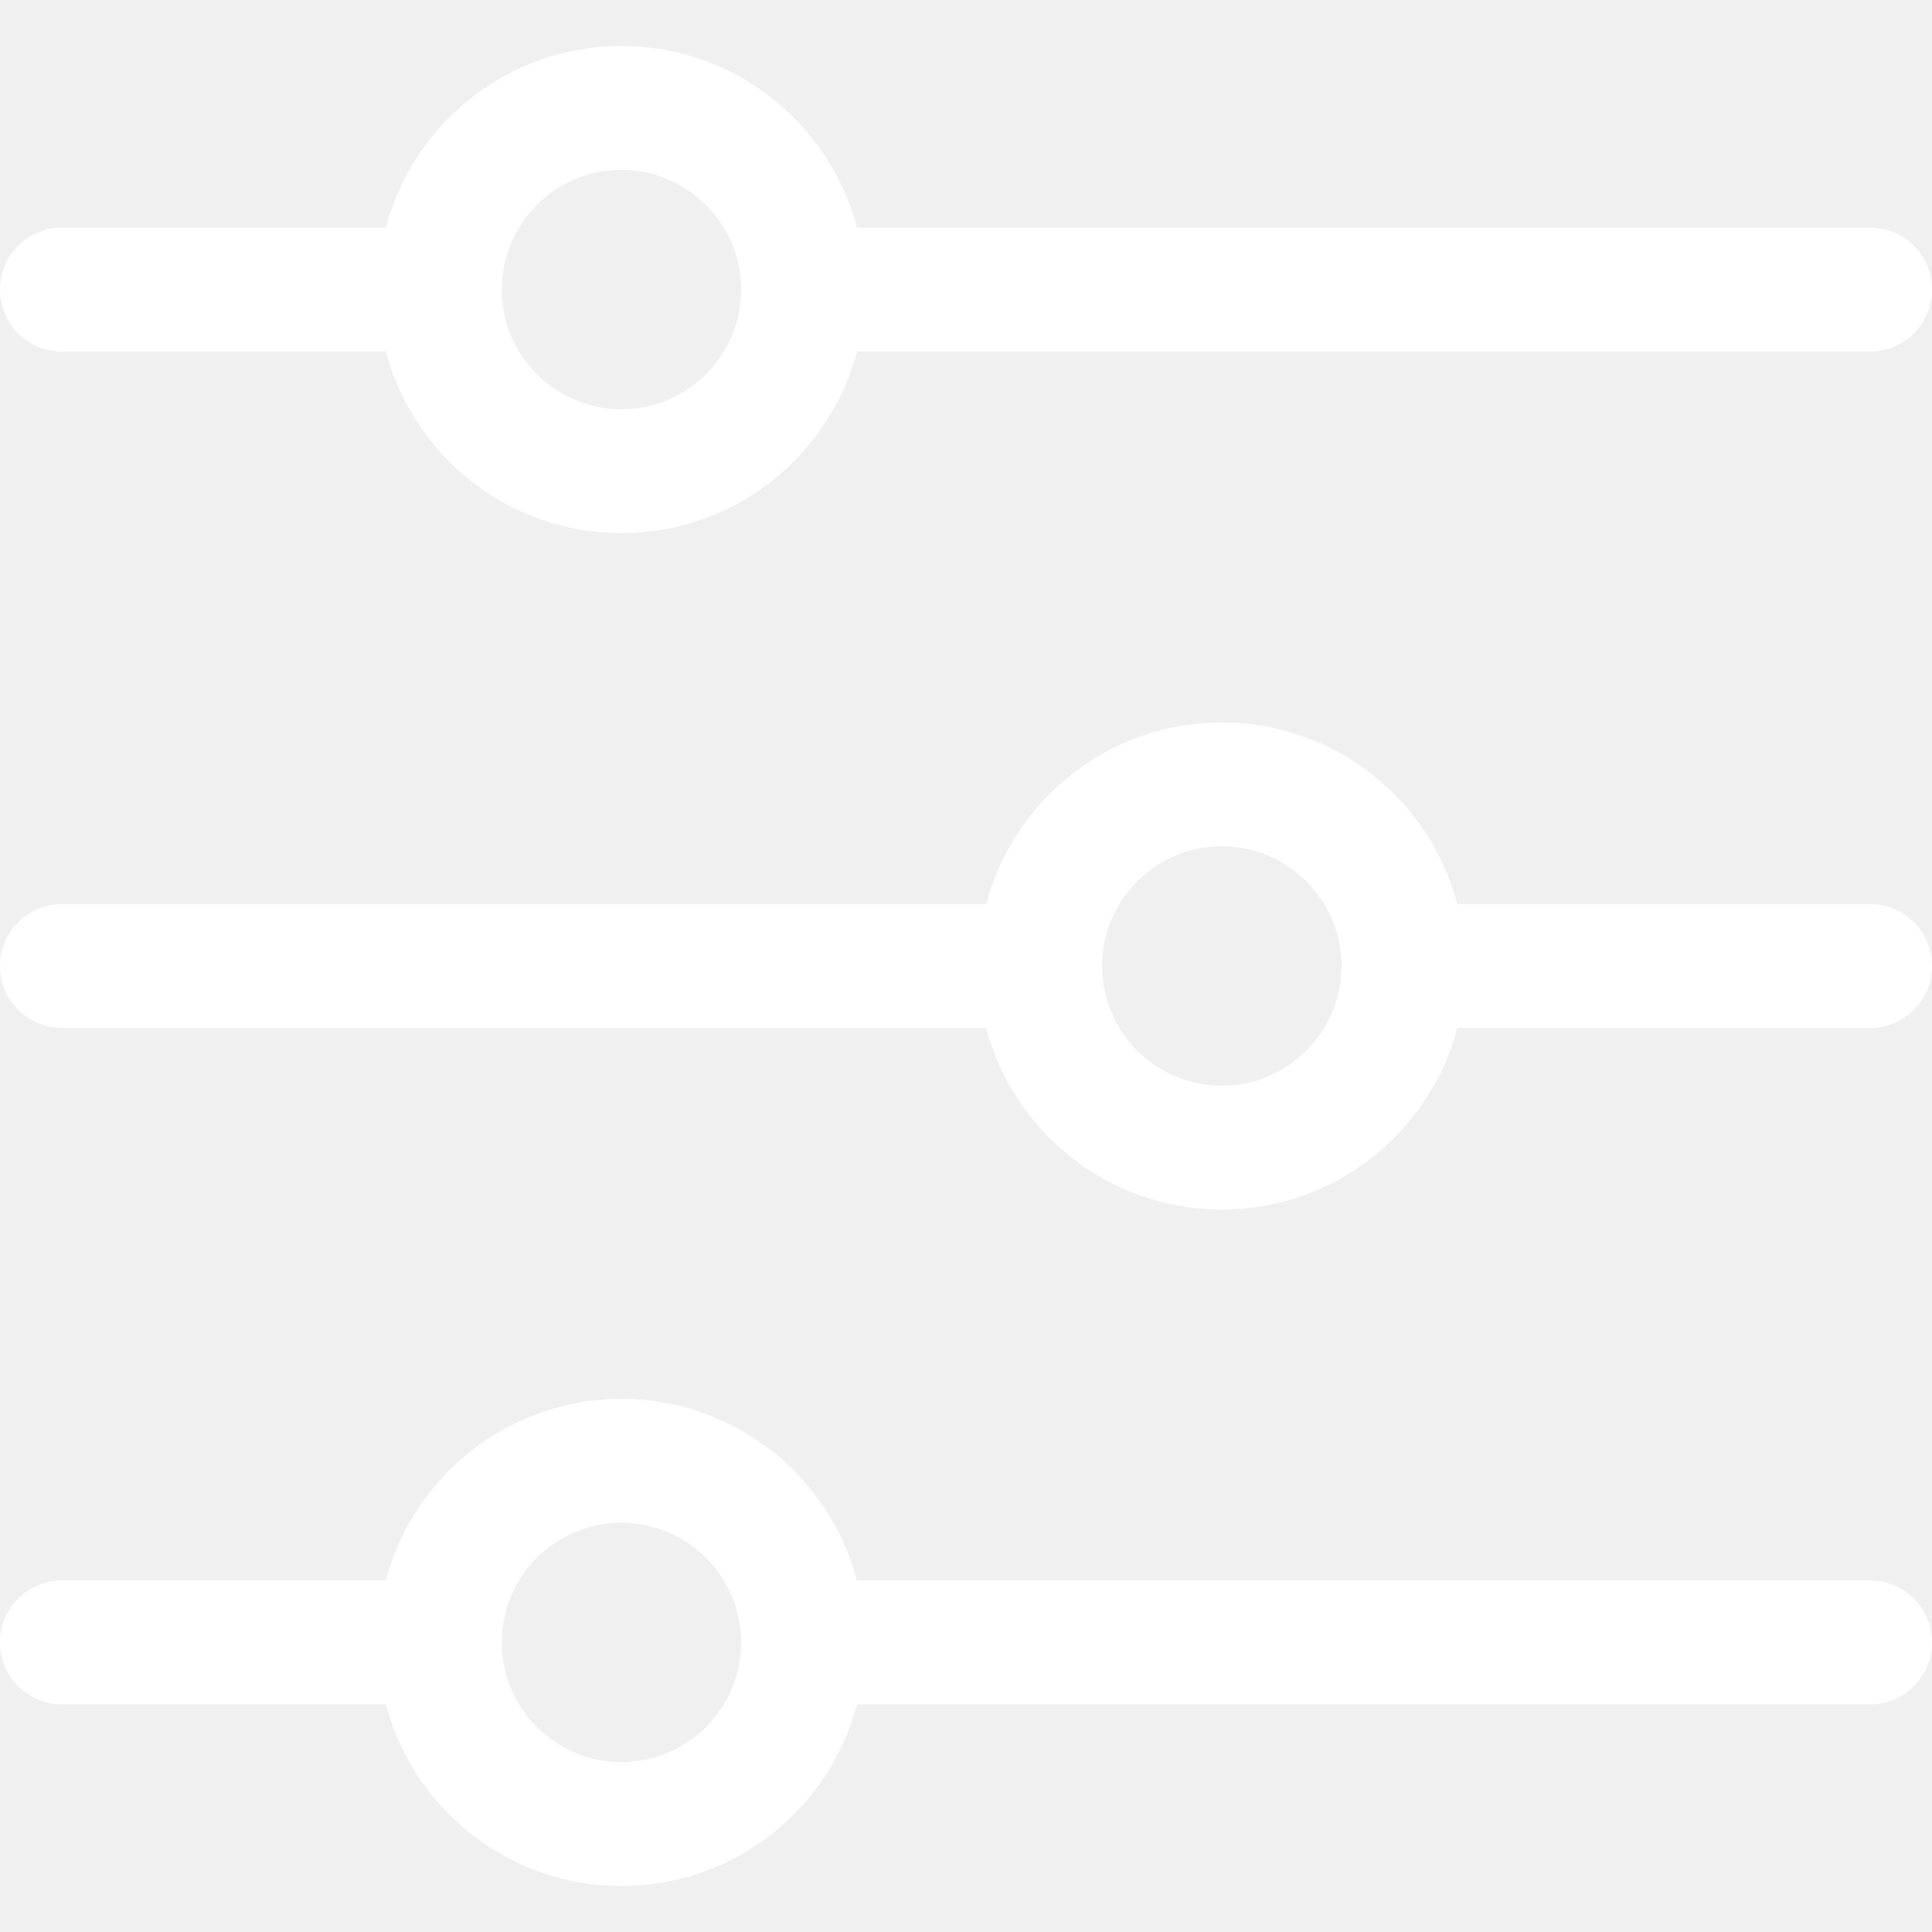
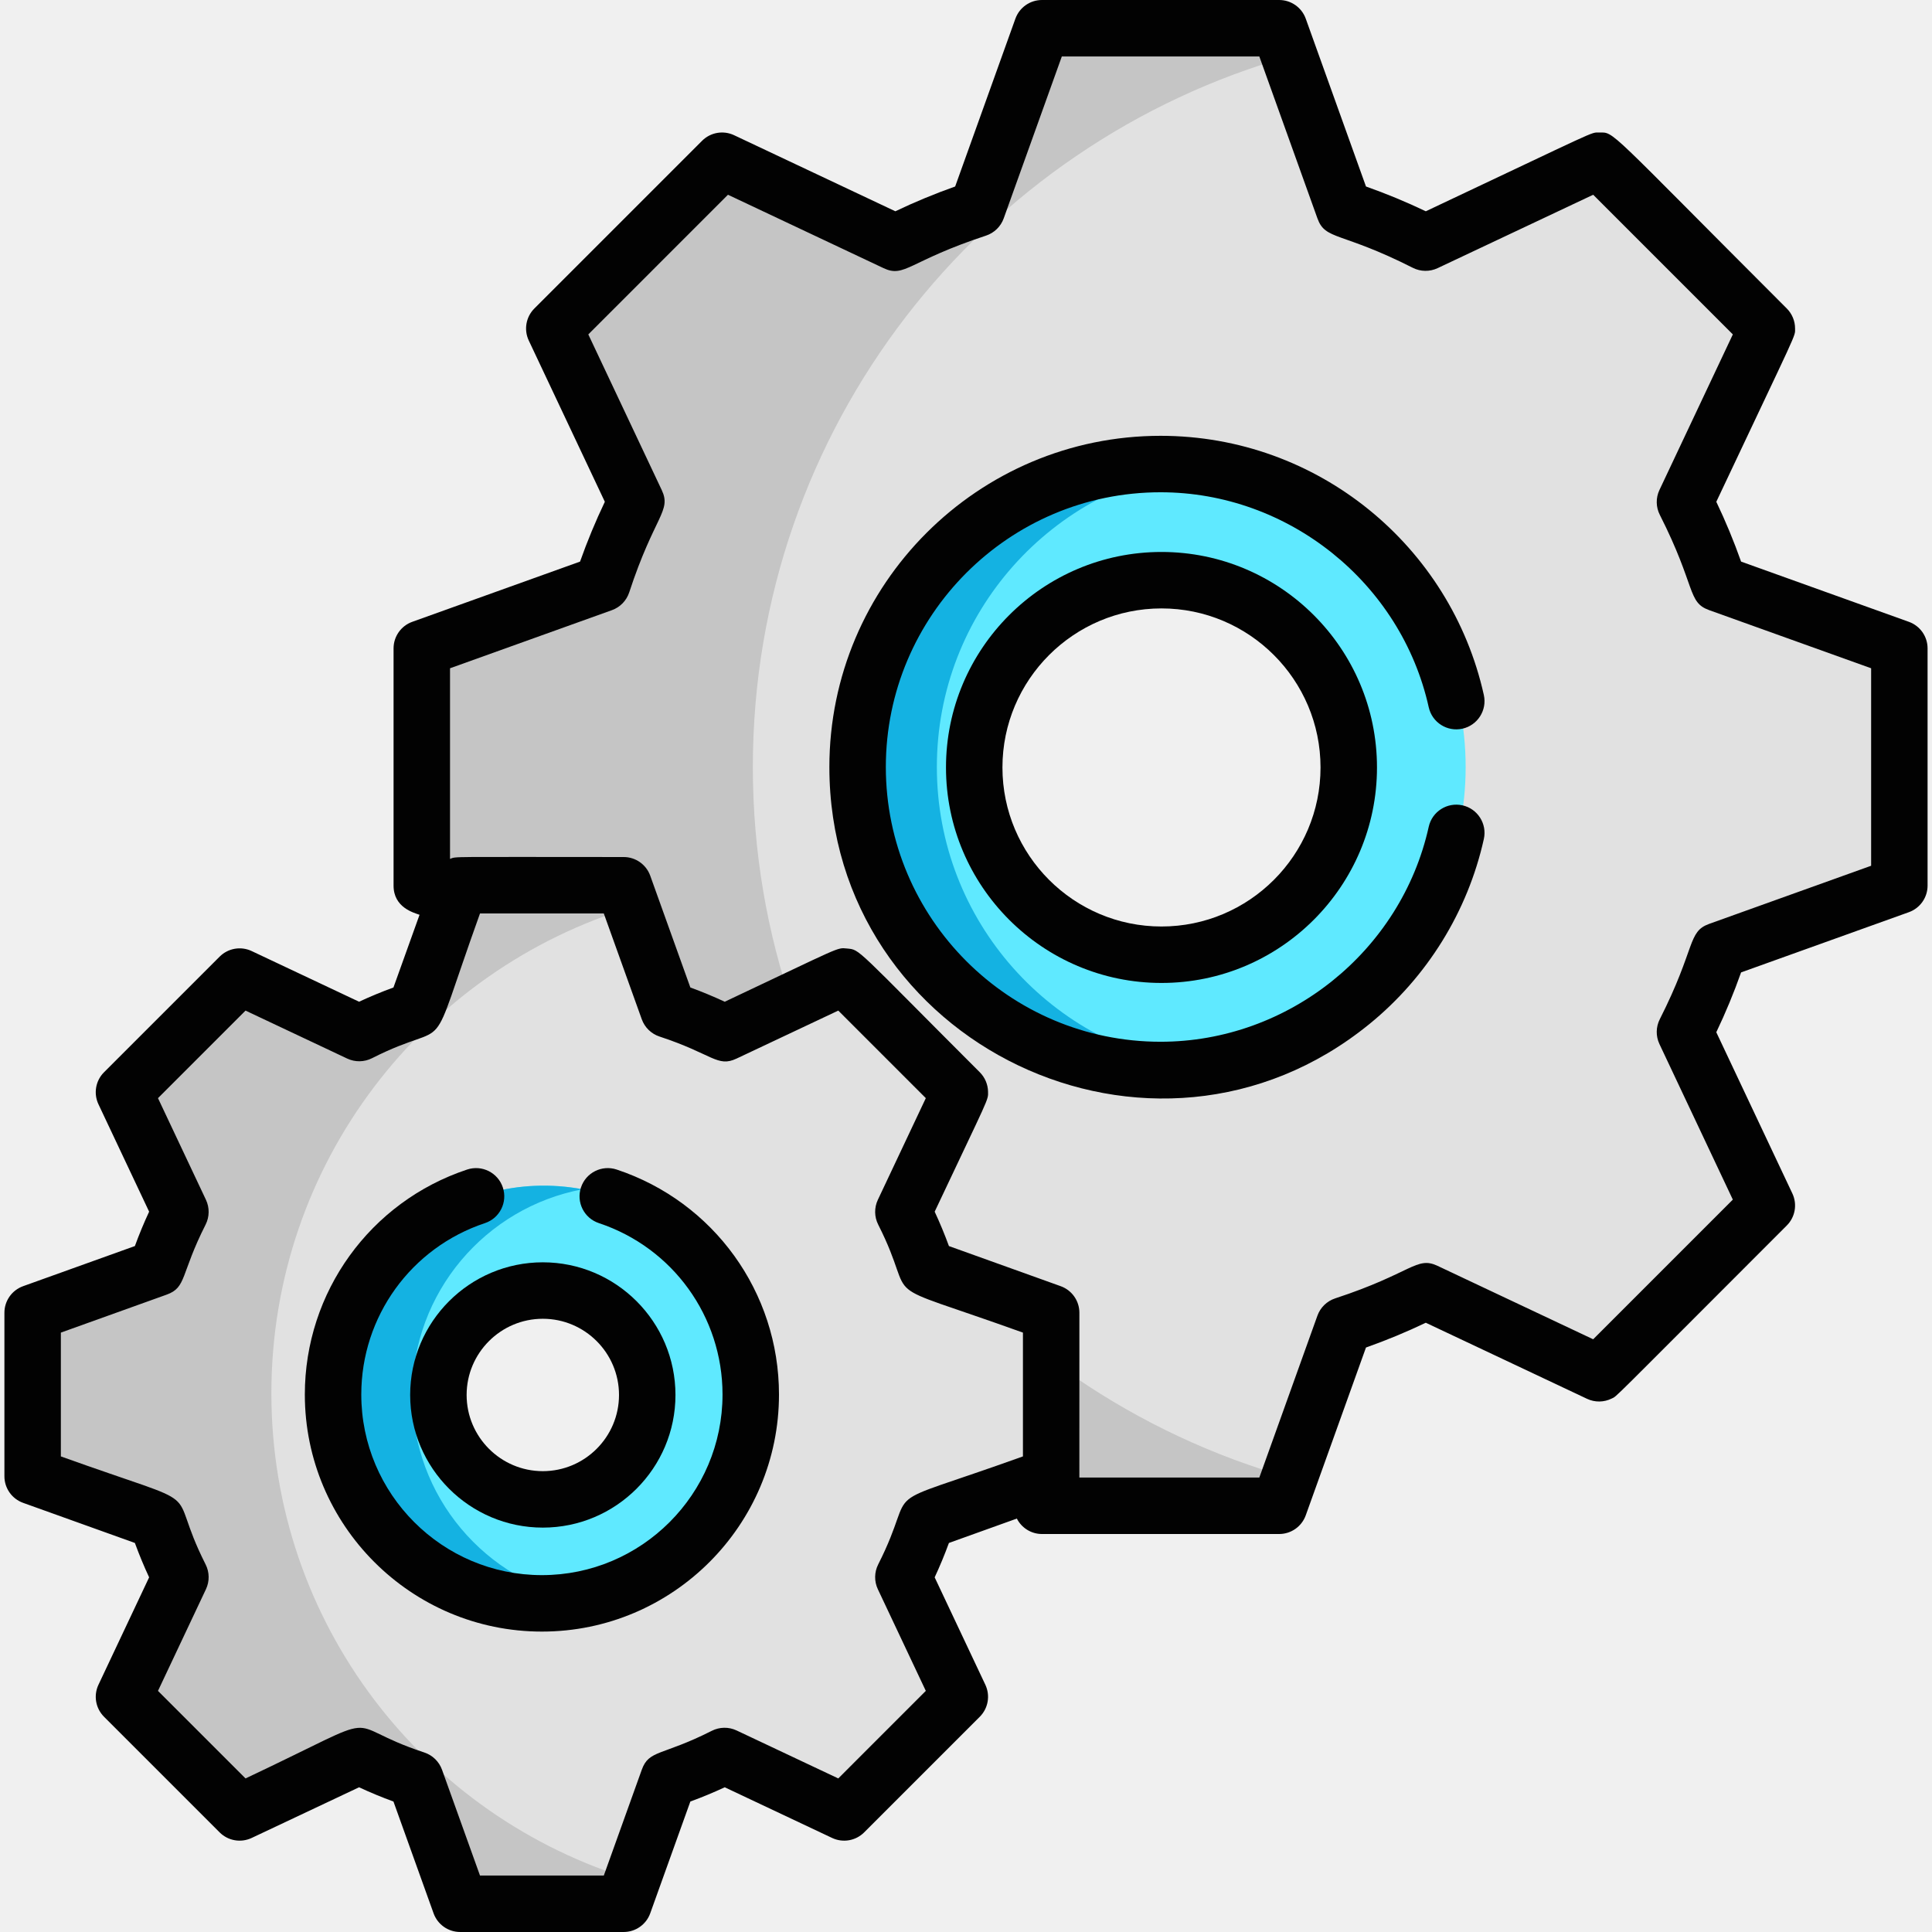
- <svg xmlns="http://www.w3.org/2000/svg" version="1.1" width="512" height="512" x="0" y="0" viewBox="0 0 234 234" style="enable-background:new 0 0 512 512" xml:space="preserve" class="">
+ <svg xmlns="http://www.w3.org/2000/svg" version="1.1" width="512" height="512" x="0" y="0" viewBox="0 0 512 512" style="enable-background:new 0 0 512 512" xml:space="preserve" class="">
  <g>
+     <path style="" d="M499.113,170.114l-43.066-15.461h-0.001c-2.435-7.412-5.449-14.681-8.957-21.608l19.527-41.389  c1.303-2.763,0.731-6.044-1.427-8.203l-37.253-37.256c-2.159-2.16-5.44-2.73-8.203-1.428l-41.39,19.527h-0.001  c-6.92-3.506-14.191-6.52-21.609-8.957l-15.458-43.067c-1.031-2.873-3.756-4.791-6.81-4.791h-52.686  c-3.053,0-5.778,1.917-6.81,4.791l-15.458,43.067c-7.416,2.436-14.687,5.45-21.611,8.957L196.511,44.77  c-2.763-1.303-6.044-0.731-8.203,1.429l-37.256,37.254c-2.159,2.158-2.73,5.44-1.427,8.201l19.526,41.389  c-3.515,6.948-6.527,14.218-8.955,21.609l-43.069,15.461c-2.873,1.031-4.79,3.755-4.79,6.81v52.684c0,3.053,1.917,5.778,4.791,6.81  l43.068,15.458c2.431,7.404,5.443,14.675,8.955,21.607l-19.526,41.393c-1.303,2.761-0.731,6.044,1.427,8.202l37.256,37.254  c2.159,2.158,5.439,2.73,8.203,1.429l41.388-19.525c6.93,3.51,14.202,6.522,21.611,8.956l15.457,43.066  c1.031,2.873,3.757,4.791,6.81,4.791h52.686c3.054,0,5.778-1.918,6.81-4.791l15.457-43.066c7.406-2.433,14.678-5.444,21.61-8.956  l41.391,19.528c2.761,1.3,6.044,0.73,8.203-1.429l37.253-37.257c2.16-2.16,2.73-5.441,1.427-8.204l-19.527-41.386  c3.51-6.93,6.523-14.202,8.956-21.612l43.068-15.457c2.874-1.031,4.791-3.756,4.791-6.81v-52.685  C503.904,173.871,501.987,171.147,499.113,170.114z M308.951,265.954c-34.622,0-62.689-28.066-62.689-62.688  s28.068-62.689,62.689-62.689c34.62,0,62.689,28.066,62.689,62.689C371.641,237.888,343.572,265.954,308.951,265.954z" fill="#e1e1e1" data-original="#f7ac16" class="" />
+     <path style="" d="M308.12,122.975c-44.343,0-80.291,35.947-80.291,80.292c0,44.342,35.948,80.289,80.291,80.289  c44.342,0,80.292-35.947,80.292-80.289C388.411,158.922,352.461,122.975,308.12,122.975z M308.12,252.894  c-27.409,0-49.629-22.219-49.629-49.628s22.22-49.629,49.629-49.629c27.409,0,49.629,22.219,49.629,49.629  C357.749,230.675,335.527,252.894,308.12,252.894z" fill="#5fe9ff" data-original="#f27019" class="" />
+     <path style="" d="M199.512,203.264c0-89.715,60.346-165.332,142.661-188.485c-0.752-2.097-2.004-7.299-7.711-7.299  h-52.686c-3.053,0-5.778,1.917-6.81,4.791L259.51,55.339c-7.416,2.436-14.687,5.45-21.611,8.957L196.51,44.771  c-2.763-1.303-6.044-0.731-8.203,1.429l-37.256,37.254c-2.159,2.158-2.73,5.44-1.427,8.201l19.526,41.389  c-3.515,6.948-6.527,14.218-8.955,21.609l-43.069,15.461c-2.873,1.031-4.79,3.755-4.79,6.81v52.684c0,3.053,1.917,5.778,4.791,6.81  l43.068,15.458c2.431,7.404,5.443,14.675,8.955,21.607l-19.526,41.393c-1.303,2.761-0.731,6.044,1.427,8.202l37.256,37.254  c2.159,2.158,5.439,2.73,8.203,1.429l41.388-19.525c6.93,3.51,14.202,6.522,21.611,8.956l15.457,43.066  c1.031,2.873,3.757,4.791,6.81,4.791h52.686c5.728,0,6.978-5.259,7.711-7.299C259.859,368.597,199.512,292.981,199.512,203.264z" fill="#c5c5c5" data-original="#f2961d" class="" />
+     <path style="" d="M275.822,346.708l-29.687-10.657h-0.001c-1.679-5.109-3.757-10.12-6.174-14.895l13.46-28.531  c0.898-1.904,0.505-4.166-0.984-5.655l-25.679-25.681c-1.488-1.488-3.75-1.882-5.655-0.984l-28.532,13.46h-0.001  c-4.771-2.417-9.782-4.495-14.896-6.174l-10.655-29.688c-0.711-1.98-2.589-3.303-4.694-3.303h-36.318  c-2.105,0-3.983,1.322-4.694,3.303l-10.655,29.688c-5.112,1.68-10.124,3.758-14.897,6.174l-28.53-13.459  c-1.904-0.898-4.166-0.505-5.655,0.984l-25.681,25.68c-1.488,1.487-1.882,3.751-0.984,5.654l13.459,28.531  c-2.423,4.79-4.5,9.801-6.172,14.896l-29.69,10.657c-1.981,0.711-3.303,2.589-3.303,4.694v36.316c0,2.105,1.322,3.983,3.303,4.694  l29.688,10.656c1.676,5.104,3.753,10.116,6.172,14.895l-13.459,28.533c-0.898,1.903-0.504,4.166,0.984,5.654l25.681,25.68  c1.488,1.487,3.75,1.882,5.655,0.984l28.53-13.459c4.778,2.42,9.789,4.497,14.897,6.173l10.655,29.687  c0.711,1.98,2.589,3.303,4.694,3.303h36.318c2.105,0,3.983-1.322,4.694-3.303l10.655-29.687c5.106-1.677,10.118-3.754,14.897-6.173  l28.532,13.461c1.903,0.896,4.166,0.504,5.655-0.984l25.68-25.682c1.488-1.488,1.882-3.751,0.984-5.655l-13.46-28.53  c2.42-4.777,4.497-9.789,6.174-14.897l29.688-10.655c1.981-0.711,3.303-2.589,3.303-4.694v-36.317  C279.124,349.298,277.803,347.42,275.822,346.708z M144.166,409.708c-22.173,0-40.148-17.975-40.148-40.148  c0-22.173,17.975-40.148,40.148-40.148s40.148,17.975,40.148,40.148C184.314,391.732,166.338,409.708,144.166,409.708z" fill="#e1e1e1" data-original="#f7ac16" class="" />
+     <path style="" d="M144.166,314.214c-30.567,0-55.347,24.779-55.347,55.347c0,30.567,24.78,55.345,55.347,55.345  c30.568,0,55.347-24.779,55.347-55.345C199.512,338.993,174.732,314.214,144.166,314.214z M144.166,397.232  c-15.283,0-27.674-12.39-27.674-27.672c0-15.284,12.39-27.674,27.674-27.674c15.283,0,27.674,12.39,27.674,27.674  C171.839,384.843,159.449,397.232,144.166,397.232z" fill="#5fe9ff" data-original="#f27019" class="" />
    <g>
-       <path style="" d="M7.5,42.571h39.235c3.327,12.646,14.856,22,28.531,22s25.204-9.354,28.531-22H226.5   c4.142,0,7.5-3.358,7.5-7.5s-3.358-7.5-7.5-7.5H103.796c-3.327-12.646-14.856-22-28.531-22s-25.204,9.354-28.531,22H7.5   c-4.142,0-7.5,3.358-7.5,7.5S3.358,42.571,7.5,42.571z M75.266,20.571c7.995,0,14.5,6.505,14.5,14.5s-6.505,14.5-14.5,14.5   c-7.995,0-14.5-6.505-14.5-14.5S67.271,20.571,75.266,20.571z" fill="#ffffff" data-original="#000002" class="" />
-       <path style="" d="M226.5,109.5h-49.99c-3.327-12.646-14.856-22-28.531-22c-13.675,0-25.204,9.354-28.531,22H7.5   c-4.142,0-7.5,3.358-7.5,7.5s3.358,7.5,7.5,7.5h111.949c3.327,12.645,14.856,22,28.531,22c13.675,0,25.204-9.355,28.531-22h49.99   c4.142,0,7.5-3.358,7.5-7.5S230.642,109.5,226.5,109.5z M147.98,131.5c-7.995,0-14.5-6.505-14.5-14.5s6.505-14.5,14.5-14.5   c7.995,0,14.5,6.505,14.5,14.5S155.975,131.5,147.98,131.5z" fill="#ffffff" data-original="#000002" class="" />
-       <path style="" d="M226.5,191.429H103.796c-3.327-12.645-14.856-22-28.531-22s-25.204,9.355-28.531,22H7.5   c-4.142,0-7.5,3.358-7.5,7.5c0,4.142,3.358,7.5,7.5,7.5h39.235c3.327,12.646,14.856,22,28.531,22s25.204-9.354,28.531-22H226.5   c4.142,0,7.5-3.358,7.5-7.5C234,194.787,230.642,191.429,226.5,191.429z M75.266,213.429c-7.995,0-14.5-6.505-14.5-14.5   s6.505-14.5,14.5-14.5c7.995,0,14.5,6.505,14.5,14.5S83.261,213.429,75.266,213.429z" fill="#ffffff" data-original="#000002" class="" />
+       <path style="" d="M248.277,203.266c0-40.879,30.556-74.596,70.067-79.621c-48.408-6.155-90.515,31.546-90.515,79.621   c0,48.034,42.064,85.773,90.515,79.618C278.833,277.86,248.277,244.143,248.277,203.266z" fill="#14b2e2" data-original="#e26814" class="" />
+       <path style="" d="M109.266,369.561c0-27.073,19.443-49.59,45.123-54.388c-34.171-6.386-65.571,19.798-65.571,54.388   c0,34.539,31.347,60.782,65.571,54.386C128.71,419.149,109.266,396.632,109.266,369.561z" fill="#14b2e2" data-original="#e26814" class="" />
+     </g>
+     <path style="" d="M71.918,369.229c0-60.906,40.448-112.356,95.943-128.978c-0.752-2.097-1.552-5.652-5.537-5.652  h-36.318c-2.105,0-3.983,1.322-4.694,3.303l-10.655,29.688c-5.112,1.68-10.124,3.758-14.897,6.174l-28.53-13.459  c-1.904-0.898-4.166-0.505-5.655,0.984l-25.681,25.68c-1.488,1.487-1.882,3.751-0.984,5.654l13.459,28.531  c-2.423,4.79-4.5,9.801-6.172,14.896l-29.69,10.657c-1.981,0.711-3.303,2.589-3.303,4.694v36.316c0,2.105,1.322,3.983,3.303,4.694  l29.688,10.656c1.676,5.104,3.753,10.116,6.172,14.895l-13.459,28.533c-0.898,1.903-0.504,4.166,0.984,5.654l25.681,25.68  c1.488,1.487,3.75,1.882,5.655,0.984l28.53-13.459c4.778,2.42,9.789,4.497,14.897,6.173l10.655,29.687  c0.711,1.98,2.589,3.303,4.694,3.303h36.318c2.105,0,3.983-1.322,4.694-3.303l1.058-2.947  C112.47,481.717,71.918,430.213,71.918,369.229z" fill="#c5c5c5" data-original="#f2961d" class="" />
+     <g>
+       <path style="" d="M505.875,164.791l-44.468-15.961c-1.909-5.394-4.109-10.702-6.569-15.853   c21.942-46.513,20.874-43.608,20.874-45.927c0-1.984-0.788-3.886-2.19-5.29c-48.243-48.246-45.571-46.643-49.743-46.643   c-2.356,0,0.487-1.02-45.925,20.874c-5.146-2.458-10.455-4.657-15.854-6.568L346.04,4.954C344.973,1.982,342.155,0,338.998,0   h-62.867c-3.157,0-5.975,1.982-7.041,4.953l-15.962,44.469c-5.394,1.91-10.703,4.11-15.852,6.568l-42.733-20.16   c-2.856-1.347-6.249-0.757-8.483,1.476l-44.454,44.455c-2.231,2.232-2.823,5.627-1.476,8.482l20.16,42.733   c-2.461,5.153-4.66,10.461-6.568,15.852l-44.47,15.962c-2.971,1.066-4.953,3.884-4.953,7.041v62.865   c0,5.817,5.356,7.185,6.884,7.733l-6.914,19.265c-3.091,1.128-6.137,2.39-9.111,3.775l-28.465-13.429   c-2.856-1.347-6.25-0.756-8.483,1.475l-30.643,30.643c-2.232,2.232-2.823,5.627-1.475,8.483l13.429,28.465   c-1.387,2.978-2.649,6.025-3.774,9.11L6.123,340.853c-2.971,1.066-4.953,3.884-4.953,7.041v43.334c0,3.157,1.982,5.975,4.954,7.042   l29.622,10.63c1.126,3.088,2.388,6.133,3.774,9.111l-13.427,28.467c-1.348,2.855-0.756,6.249,1.475,8.481l30.641,30.643   c2.232,2.231,5.624,2.823,8.483,1.476l28.466-13.429c2.974,1.387,6.022,2.648,9.112,3.775l10.631,29.62   c1.065,2.971,3.884,4.954,7.041,4.954h43.335c3.157,0,5.975-1.982,7.041-4.954l10.631-29.62c3.09-1.127,6.135-2.39,9.112-3.775   l28.465,13.43c2.857,1.346,6.255,0.755,8.486-1.477l30.64-30.643c2.232-2.232,2.823-5.627,1.475-8.482l-13.43-28.464   c1.387-2.974,2.649-6.022,3.776-9.113l18.003-6.463c1.264,2.482,3.814,4.092,6.653,4.092h62.867c3.157,0,5.975-1.982,7.042-4.954   l15.959-44.467c5.399-1.91,10.708-4.11,15.855-6.568l42.732,20.16c2.074,0.978,4.487,0.95,6.542-0.077   c1.551-0.775-1.585,2.129,46.394-45.856c2.232-2.232,2.823-5.627,1.475-8.482l-20.159-42.731c2.462-5.152,4.661-10.46,6.569-15.856   l44.468-15.96c2.973-1.066,4.954-3.885,4.954-7.042v-62.865C510.829,168.675,508.846,165.858,505.875,164.791z M271.088,385.965   c-41.188,14.782-26.944,6.087-38.357,28.621c-1.043,2.06-1.077,4.485-0.093,6.572l12.712,26.943l-23.199,23.201l-26.945-12.712   c-2.087-0.984-4.512-0.95-6.572,0.093c-13.232,6.7-16.646,4.991-18.558,10.321l-10.062,28.034h-32.81l-10.062-28.034   c-0.779-2.172-2.516-3.861-4.708-4.581c-23.717-7.787-7.655-11.856-47.366,6.879l-23.2-23.2l12.711-26.945   c0.985-2.088,0.951-4.514-0.092-6.571c-11.264-22.25,2.984-13.782-38.357-28.621v-32.808l28.037-10.066   c5.326-1.912,3.614-5.306,10.321-18.56c1.041-2.059,1.074-4.483,0.091-6.569l-12.711-26.943l23.2-23.2l26.944,12.711   c2.09,0.986,4.513,0.95,6.572-0.093c22.261-11.274,13.783,2.983,28.62-38.357h32.81l10.062,28.035   c0.779,2.171,2.515,3.86,4.706,4.58c14.118,4.639,15.312,8.248,20.425,5.834l26.946-12.712l23.198,23.201l-12.712,26.943   c-0.984,2.088-0.951,4.513,0.093,6.572c11.265,22.248-2.983,13.78,38.357,28.622v32.81H271.088z M495.867,229.435l-42.905,15.399   c-5.814,2.087-3.481,6.274-13.103,25.273c-1.043,2.06-1.077,4.485-0.093,6.572l19.452,41.231l-37.009,37.012l-41.233-19.453   c-5.623-2.652-6.72,1.912-27.136,8.613c-2.191,0.72-3.929,2.41-4.709,4.581l-15.397,42.904h-47.692   c0.012-0.279,0.008-43.394,0.008-43.673c0-3.157-1.982-5.974-4.953-7.041l-29.622-10.634c-1.128-3.091-2.39-6.136-3.776-9.111   c14.533-30.805,14.195-29.424,14.144-31.816c-0.04-1.888-0.794-3.738-2.189-5.132c-33.401-33.402-31.64-32.443-35.194-32.795   c-2.746-0.273-1.232-0.596-32.397,14.107c-2.971-1.385-6.019-2.647-9.111-3.776l-10.631-29.621   c-1.066-2.971-3.885-4.954-7.042-4.954c-46.923,0-44.236-0.194-46.017,0.497v-50.52l42.906-15.4c2.171-0.779,3.86-2.516,4.58-4.707   c6.71-20.434,11.27-21.504,8.613-27.136l-19.452-41.232l37.012-37.013l41.231,19.452c5.627,2.653,6.691-1.894,27.138-8.615   c2.19-0.72,3.927-2.41,4.705-4.579l15.399-42.904h52.342l15.397,42.904c2.106,5.865,6.133,3.412,25.274,13.103   c2.06,1.043,4.485,1.077,6.571,0.092l41.235-19.453l37.008,37.01l-19.453,41.235c-0.985,2.088-0.951,4.513,0.093,6.571   c9.698,19.151,7.233,23.164,13.103,25.272l42.905,15.399v52.34H495.867z" fill="#020202" data-original="#020202" class="" />
+       <path style="" d="M163.424,309.94c-3.918-1.304-8.155,0.819-9.457,4.741c-1.304,3.921,0.819,8.155,4.741,9.458   c19.599,6.512,32.769,24.765,32.769,45.422c0,26.392-21.473,47.864-47.866,47.864s-47.866-21.472-47.866-47.864   c0-20.657,13.169-38.91,32.769-45.422c3.922-1.303,6.045-5.537,4.741-9.458c-1.302-3.921-5.535-6.045-9.457-4.741   c-25.728,8.546-43.014,32.507-43.014,59.621c0,34.642,28.185,62.826,62.828,62.826c34.644,0,62.828-28.184,62.828-62.826   C206.438,342.446,189.152,318.487,163.424,309.94z" fill="#020202" data-original="#020202" class="" />
+       <path style="" d="M387.551,213.417c-4.03-0.891-8.029,1.65-8.923,5.684c-7.322,33.013-37.209,56.974-71.063,56.974   c-40.147,0-72.81-32.661-72.81-72.808c0-40.148,32.662-72.811,72.81-72.811c33.853,0,63.739,23.96,71.062,56.973   c0.896,4.034,4.895,6.578,8.923,5.684c4.034-0.895,6.578-4.891,5.684-8.923c-8.742-39.405-43.927-68.695-85.67-68.695   c-48.397,0-87.772,39.375-87.772,87.773c0,73.489,85.816,114.676,143.063,68.156c15.334-12.459,26.124-29.891,30.38-49.083   C394.129,218.306,391.585,214.312,387.551,213.417z" fill="#020202" data-original="#020202" class="" />
+       <path style="" d="M108.698,369.68c0,19.384,15.77,35.153,35.154,35.153s35.154-15.77,35.154-35.153   c0-19.385-15.77-35.155-35.154-35.155S108.698,350.296,108.698,369.68z M143.852,349.487c11.134,0,20.192,9.058,20.192,20.193   c0,11.133-9.058,20.191-20.192,20.191s-20.192-9.058-20.192-20.191C123.66,358.545,132.719,349.487,143.852,349.487z" fill="#020202" data-original="#020202" class="" />
+       <path style="" d="M307.806,146.275c-31.49,0-57.11,25.62-57.11,57.11s25.62,57.109,57.11,57.109   s57.11-25.619,57.11-57.109S339.298,146.275,307.806,146.275z M307.806,245.532c-23.241,0-42.148-18.907-42.148-42.147   s18.907-42.148,42.148-42.148s42.148,18.908,42.148,42.148S331.048,245.532,307.806,245.532z" fill="#020202" data-original="#020202" class="" />
    </g>
    <g>
</g>
    <g>
</g>
    <g>
</g>
    <g>
</g>
    <g>
</g>
    <g>
</g>
    <g>
</g>
    <g>
</g>
    <g>
</g>
    <g>
</g>
    <g>
</g>
    <g>
</g>
    <g>
</g>
    <g>
</g>
    <g>
</g>
  </g>
</svg>
